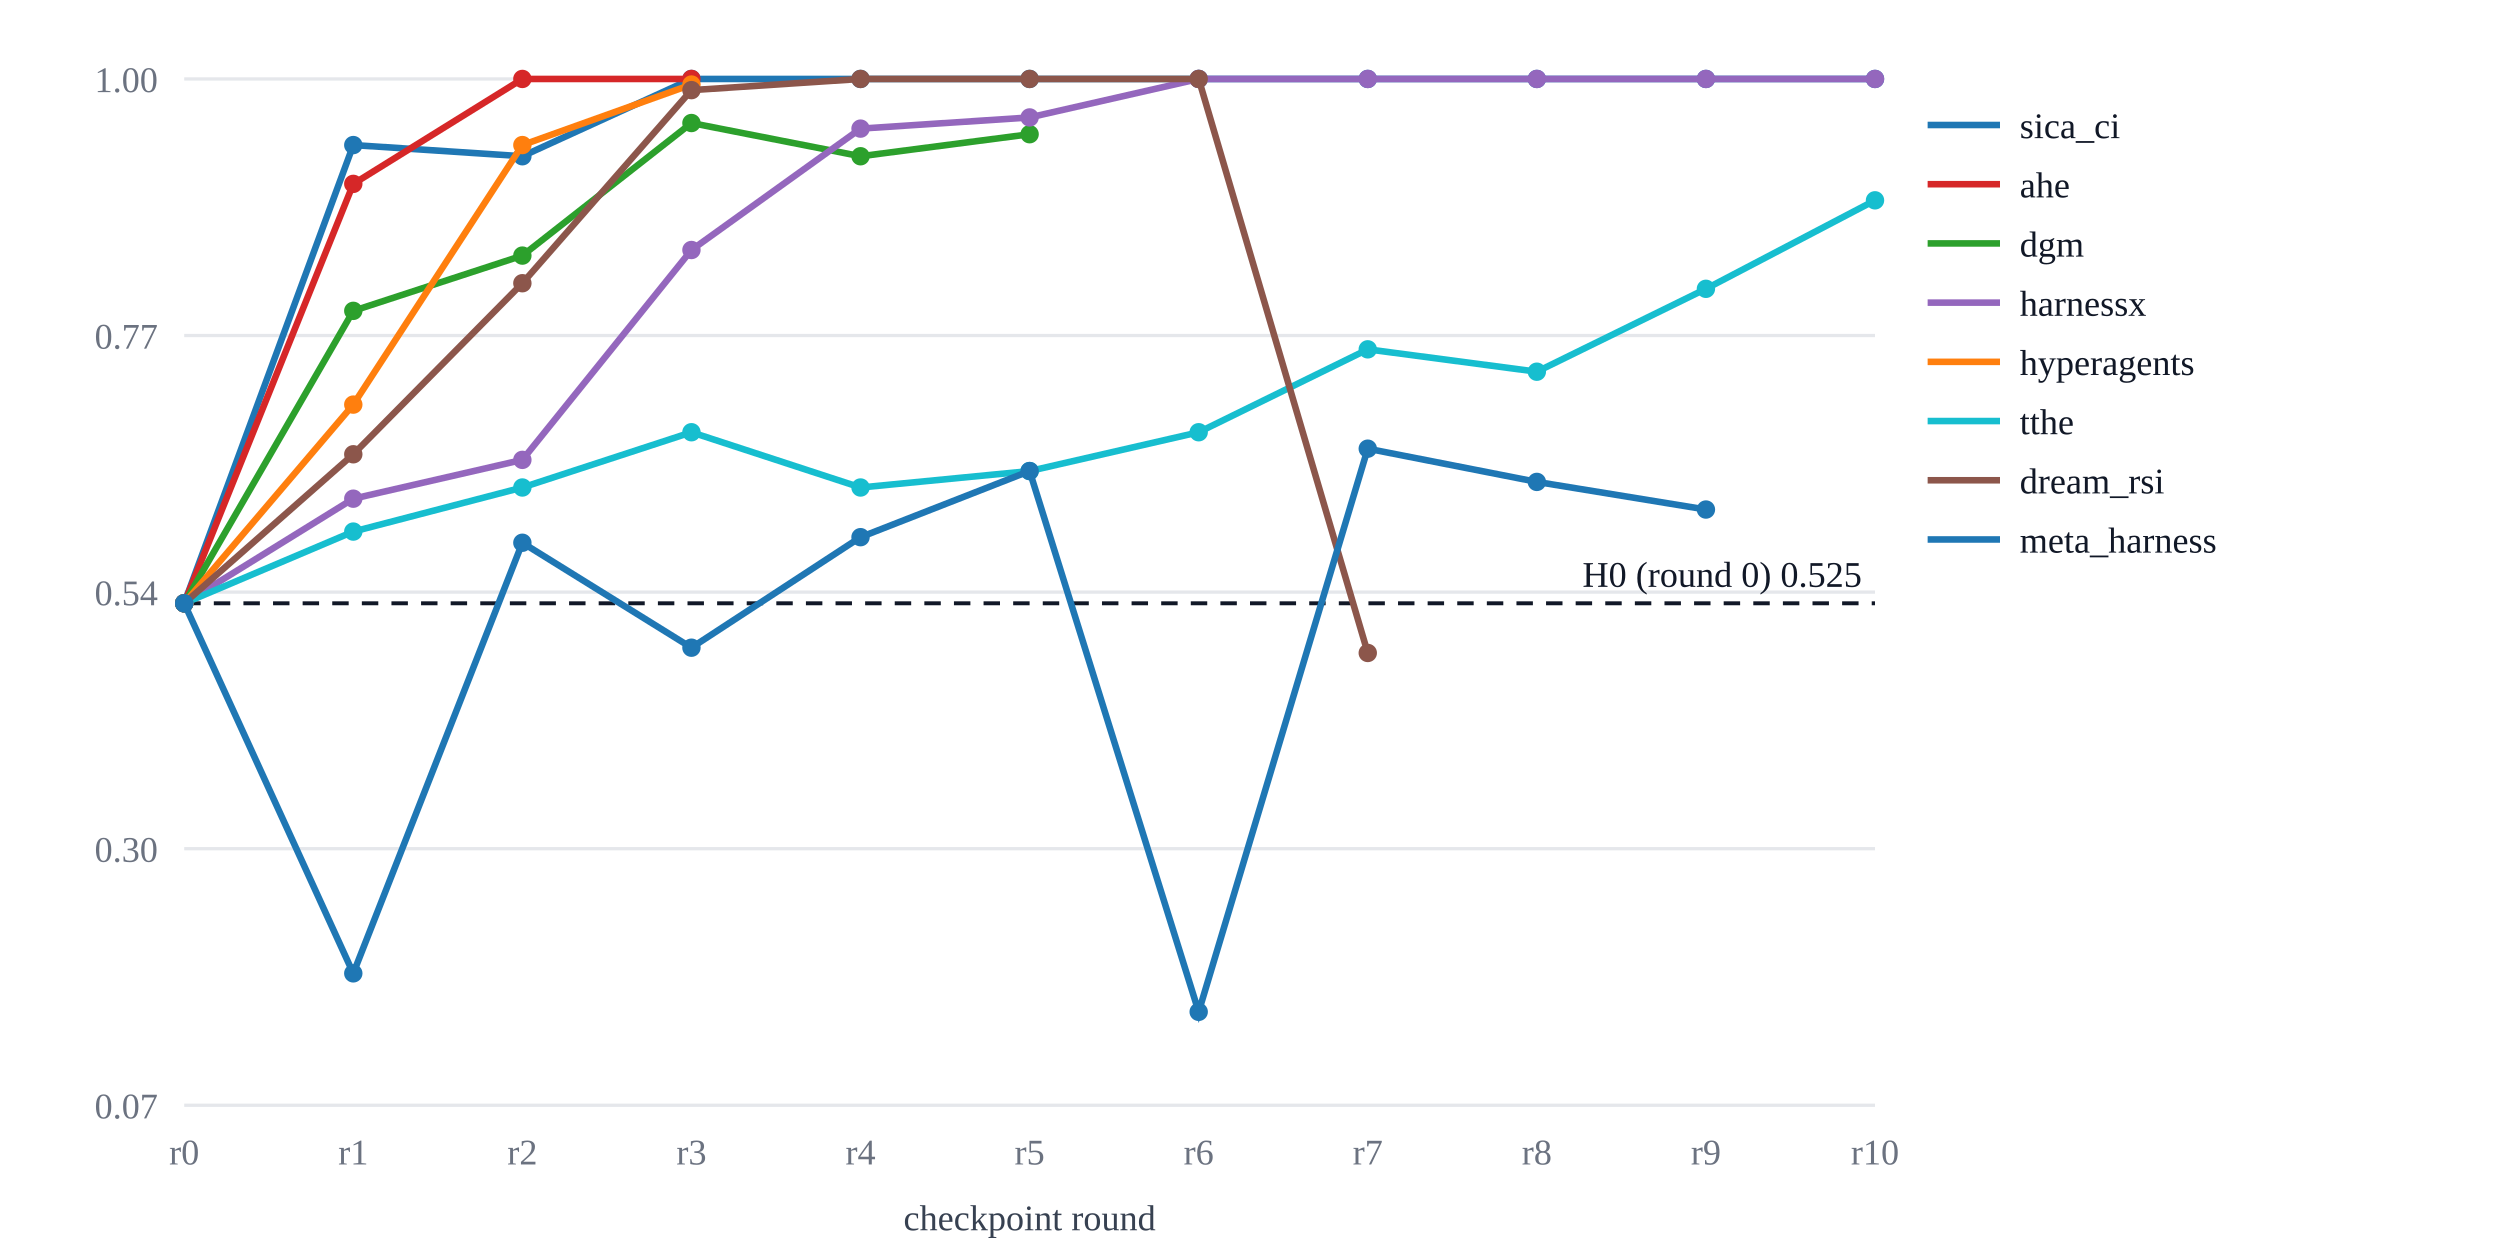
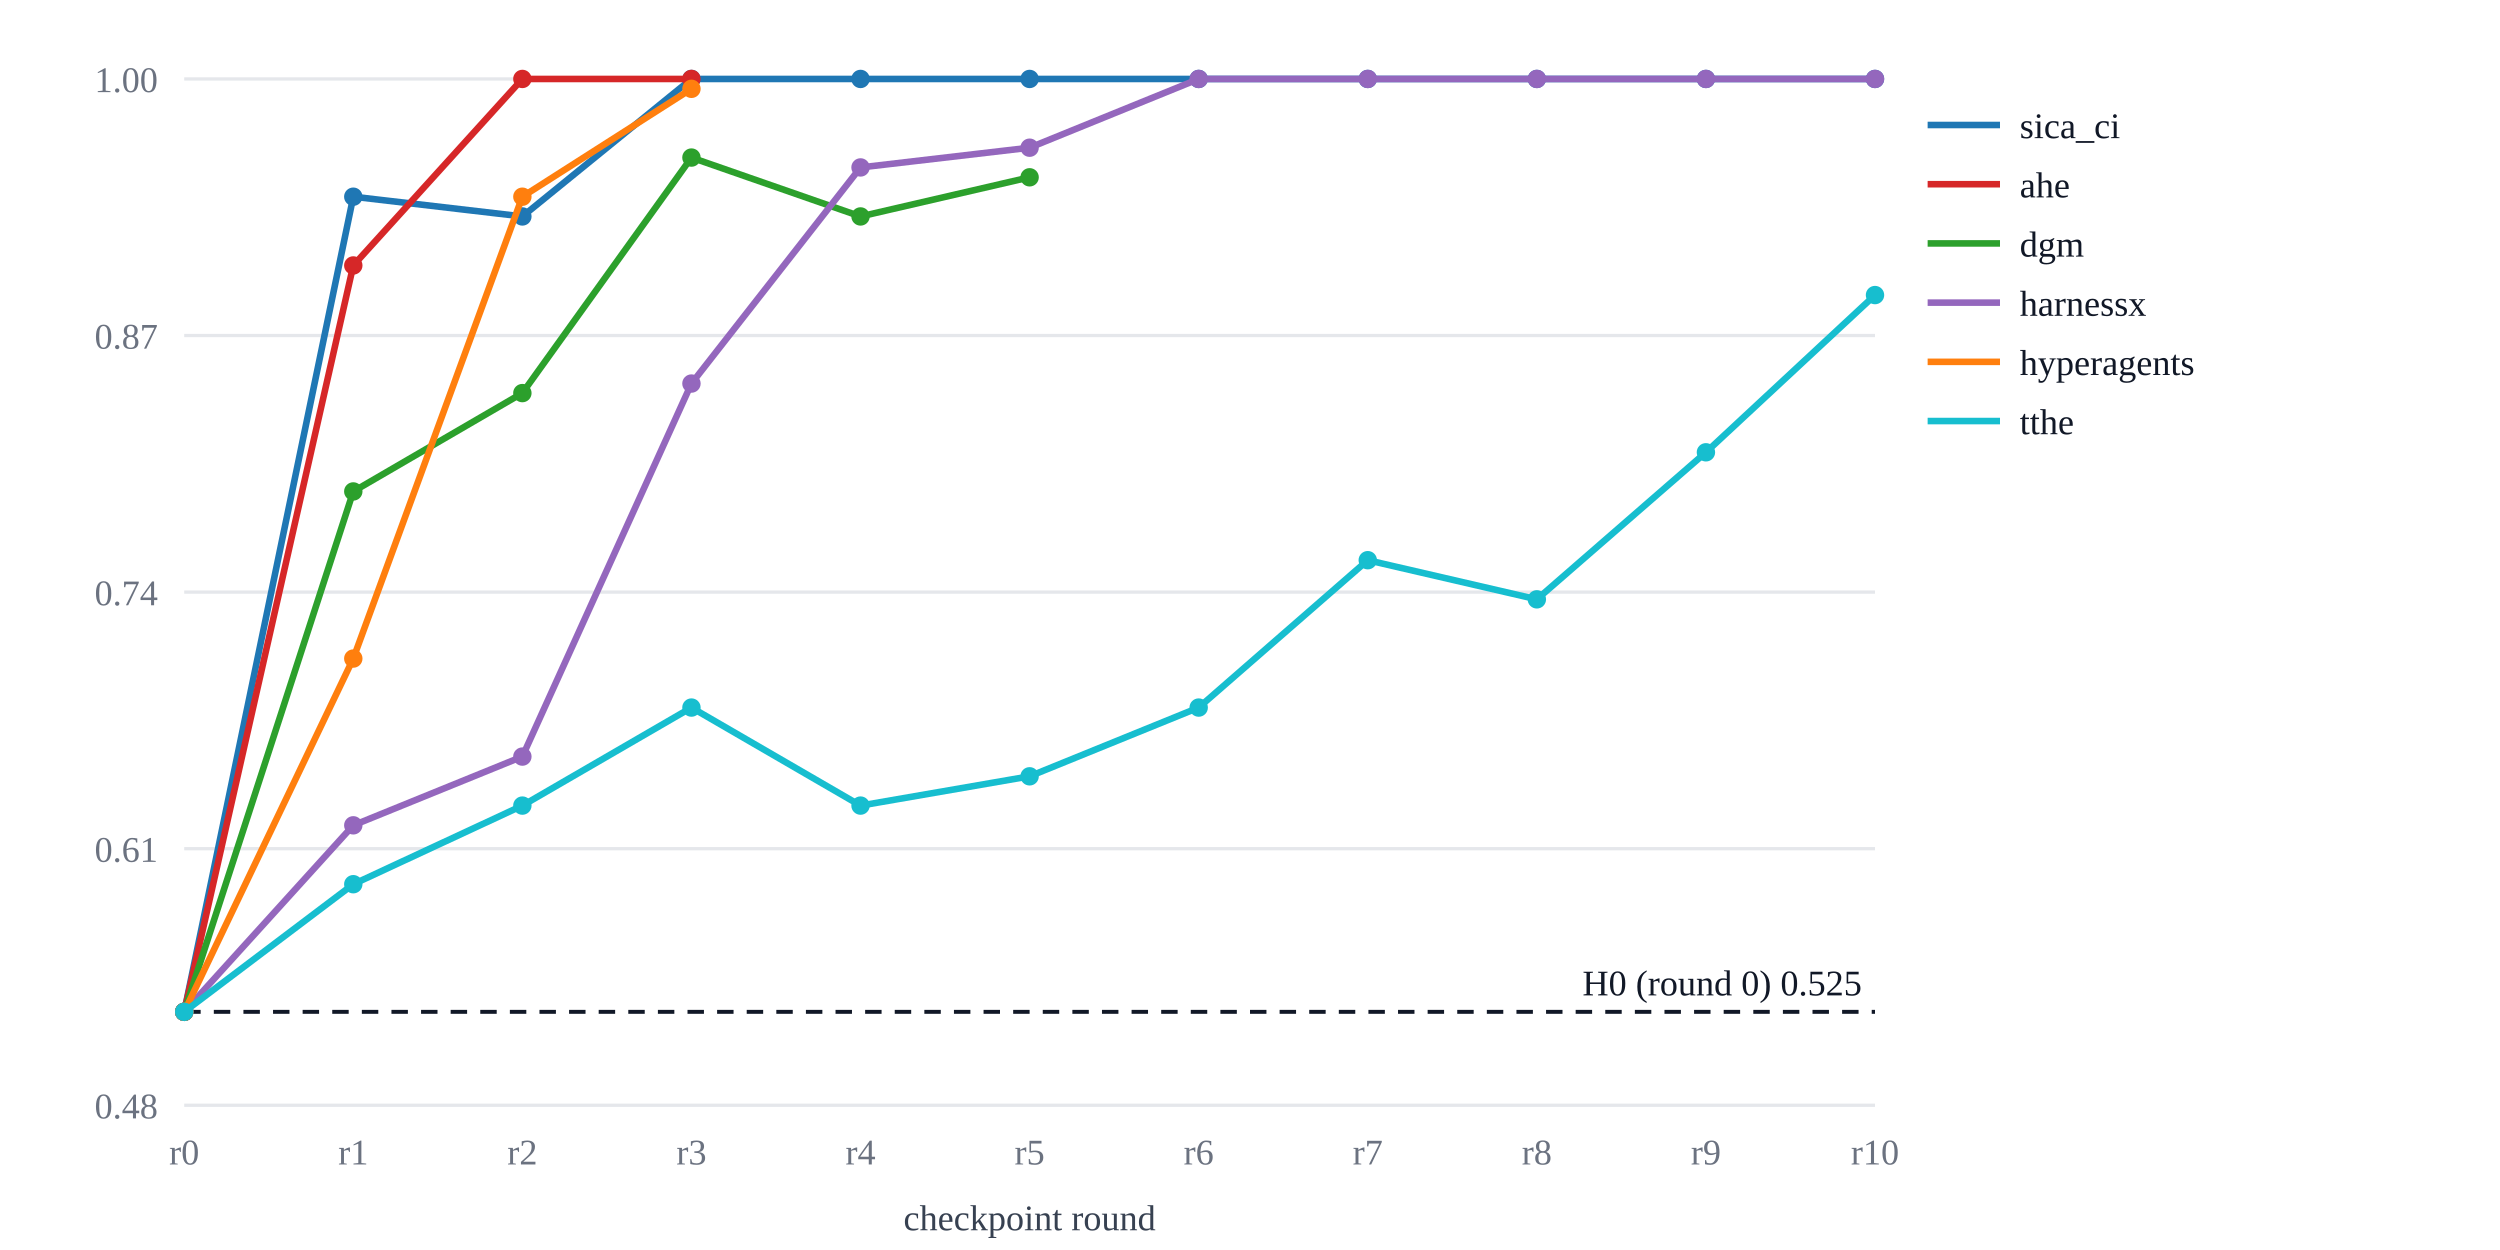
<svg xmlns="http://www.w3.org/2000/svg" width="760" height="380" viewBox="0 0 760 380" role="img" aria-label="Score by checkpoint round on valid_train">
  <rect width="760" height="380" fill="#ffffff" />
  <line x1="56" y1="336.0" x2="570" y2="336.0" stroke="#e5e7eb" stroke-width="1" />
-   <text x="48" y="340.0" font-size="11" fill="#6b7280" text-anchor="end">0.07</text>
+   <text x="48" y="340.0" font-size="11" fill="#6b7280" text-anchor="end">0.48</text>
  <line x1="56" y1="258.0" x2="570" y2="258.0" stroke="#e5e7eb" stroke-width="1" />
-   <text x="48" y="262.0" font-size="11" fill="#6b7280" text-anchor="end">0.30</text>
+   <text x="48" y="262.0" font-size="11" fill="#6b7280" text-anchor="end">0.61</text>
  <line x1="56" y1="180.0" x2="570" y2="180.0" stroke="#e5e7eb" stroke-width="1" />
-   <text x="48" y="184.0" font-size="11" fill="#6b7280" text-anchor="end">0.54</text>
+   <text x="48" y="184.0" font-size="11" fill="#6b7280" text-anchor="end">0.74</text>
  <line x1="56" y1="102.0" x2="570" y2="102.0" stroke="#e5e7eb" stroke-width="1" />
-   <text x="48" y="106.0" font-size="11" fill="#6b7280" text-anchor="end">0.77</text>
+   <text x="48" y="106.0" font-size="11" fill="#6b7280" text-anchor="end">0.87</text>
  <line x1="56" y1="24.0" x2="570" y2="24.0" stroke="#e5e7eb" stroke-width="1" />
  <text x="48" y="28.0" font-size="11" fill="#6b7280" text-anchor="end">1.00</text>
  <text x="56.0" y="354" font-size="11" fill="#6b7280" text-anchor="middle">r0</text>
  <text x="107.4" y="354" font-size="11" fill="#6b7280" text-anchor="middle">r1</text>
  <text x="158.8" y="354" font-size="11" fill="#6b7280" text-anchor="middle">r2</text>
  <text x="210.2" y="354" font-size="11" fill="#6b7280" text-anchor="middle">r3</text>
  <text x="261.6" y="354" font-size="11" fill="#6b7280" text-anchor="middle">r4</text>
  <text x="313.0" y="354" font-size="11" fill="#6b7280" text-anchor="middle">r5</text>
  <text x="364.4" y="354" font-size="11" fill="#6b7280" text-anchor="middle">r6</text>
  <text x="415.8" y="354" font-size="11" fill="#6b7280" text-anchor="middle">r7</text>
  <text x="467.2" y="354" font-size="11" fill="#6b7280" text-anchor="middle">r8</text>
  <text x="518.6" y="354" font-size="11" fill="#6b7280" text-anchor="middle">r9</text>
  <text x="570.0" y="354" font-size="11" fill="#6b7280" text-anchor="middle">r10</text>
-   <line x1="56" y1="183.4" x2="570" y2="183.4" stroke="#111827" stroke-width="1.2" stroke-dasharray="5 4" />
-   <text x="566" y="178.4" font-size="11" fill="#111827" text-anchor="end">H0 (round 0) 0.525</text>
+   <line x1="56" y1="307.6" x2="570" y2="307.6" stroke="#111827" stroke-width="1.2" stroke-dasharray="5 4" />
+   <text x="566" y="302.6" font-size="11" fill="#111827" text-anchor="end">H0 (round 0) 0.525</text>
  <g data-method-line="sica_ci">
-     <path d="M56.0,183.4 L107.4,44.1 L158.8,47.5 L210.2,24.0 L261.6,24.0 L313.0,24.0 L364.4,24.0 L415.8,24.0 L467.2,24.0 L518.6,24.0 L570.0,24.0" fill="none" stroke="#1f77b4" stroke-width="2" />
-     <circle cx="56.0" cy="183.4" r="2.8" fill="#1f77b4" />
-     <circle cx="107.4" cy="44.1" r="2.8" fill="#1f77b4" />
-     <circle cx="158.8" cy="47.5" r="2.8" fill="#1f77b4" />
+     <path d="M56.0,307.6 L107.4,59.8 L158.8,65.8 L210.2,24.0 L261.6,24.0 L313.0,24.0 L364.4,24.0 L415.8,24.0 L467.2,24.0 L518.6,24.0 L570.0,24.0" fill="none" stroke="#1f77b4" stroke-width="2" />
+     <circle cx="56.0" cy="307.6" r="2.8" fill="#1f77b4" />
+     <circle cx="107.4" cy="59.8" r="2.8" fill="#1f77b4" />
+     <circle cx="158.8" cy="65.8" r="2.8" fill="#1f77b4" />
    <circle cx="210.2" cy="24.0" r="2.8" fill="#1f77b4" />
    <circle cx="261.6" cy="24.0" r="2.8" fill="#1f77b4" />
    <circle cx="313.0" cy="24.0" r="2.8" fill="#1f77b4" />
    <circle cx="364.4" cy="24.0" r="2.8" fill="#1f77b4" />
    <circle cx="415.8" cy="24.0" r="2.8" fill="#1f77b4" />
    <circle cx="467.2" cy="24.0" r="2.8" fill="#1f77b4" />
    <circle cx="518.6" cy="24.0" r="2.8" fill="#1f77b4" />
    <circle cx="570.0" cy="24.0" r="2.8" fill="#1f77b4" />
    <line x1="586" y1="38" x2="608" y2="38" stroke="#1f77b4" stroke-width="2" />
    <text x="614" y="42" font-size="11" fill="#111827">sica_ci</text>
  </g>
  <g data-method-line="ahe">
-     <path d="M56.0,183.4 L107.4,55.9 L158.8,24.0 L210.2,24.0" fill="none" stroke="#d62728" stroke-width="2" />
-     <circle cx="56.0" cy="183.4" r="2.8" fill="#d62728" />
-     <circle cx="107.4" cy="55.9" r="2.8" fill="#d62728" />
+     <path d="M56.0,307.6 L107.4,80.7 L158.8,24.0 L210.2,24.0" fill="none" stroke="#d62728" stroke-width="2" />
+     <circle cx="56.0" cy="307.6" r="2.8" fill="#d62728" />
+     <circle cx="107.4" cy="80.7" r="2.8" fill="#d62728" />
    <circle cx="158.8" cy="24.0" r="2.8" fill="#d62728" />
    <circle cx="210.2" cy="24.0" r="2.8" fill="#d62728" />
    <line x1="586" y1="56" x2="608" y2="56" stroke="#d62728" stroke-width="2" />
    <text x="614" y="60" font-size="11" fill="#111827">ahe</text>
  </g>
  <g data-method-line="dgm">
-     <path d="M56.0,183.4 L107.4,94.5 L158.8,77.7 L210.2,37.4 L261.6,47.5 L313.0,40.8" fill="none" stroke="#2ca02c" stroke-width="2" />
-     <circle cx="56.0" cy="183.4" r="2.8" fill="#2ca02c" />
-     <circle cx="107.4" cy="94.5" r="2.8" fill="#2ca02c" />
-     <circle cx="158.8" cy="77.7" r="2.8" fill="#2ca02c" />
-     <circle cx="210.2" cy="37.4" r="2.8" fill="#2ca02c" />
-     <circle cx="261.6" cy="47.5" r="2.8" fill="#2ca02c" />
-     <circle cx="313.0" cy="40.8" r="2.8" fill="#2ca02c" />
+     <path d="M56.0,307.6 L107.4,149.4 L158.8,119.5 L210.2,47.9 L261.6,65.8 L313.0,53.9" fill="none" stroke="#2ca02c" stroke-width="2" />
+     <circle cx="56.0" cy="307.6" r="2.8" fill="#2ca02c" />
+     <circle cx="107.4" cy="149.4" r="2.8" fill="#2ca02c" />
+     <circle cx="158.8" cy="119.5" r="2.8" fill="#2ca02c" />
+     <circle cx="210.2" cy="47.9" r="2.8" fill="#2ca02c" />
+     <circle cx="261.6" cy="65.8" r="2.8" fill="#2ca02c" />
+     <circle cx="313.0" cy="53.9" r="2.8" fill="#2ca02c" />
    <line x1="586" y1="74" x2="608" y2="74" stroke="#2ca02c" stroke-width="2" />
    <text x="614" y="78" font-size="11" fill="#111827">dgm</text>
  </g>
  <g data-method-line="harnessx">
-     <path d="M56.0,183.4 L107.4,151.6 L158.8,139.8 L210.2,76.0 L261.6,39.1 L313.0,35.7 L364.4,24.0 L415.8,24.0 L467.2,24.0 L518.6,24.0 L570.0,24.0" fill="none" stroke="#9467bd" stroke-width="2" />
-     <circle cx="56.0" cy="183.4" r="2.8" fill="#9467bd" />
-     <circle cx="107.4" cy="151.6" r="2.8" fill="#9467bd" />
-     <circle cx="158.8" cy="139.8" r="2.8" fill="#9467bd" />
-     <circle cx="210.2" cy="76.0" r="2.8" fill="#9467bd" />
-     <circle cx="261.6" cy="39.1" r="2.8" fill="#9467bd" />
-     <circle cx="313.0" cy="35.7" r="2.8" fill="#9467bd" />
+     <path d="M56.0,307.6 L107.4,250.9 L158.8,230.0 L210.2,116.6 L261.6,50.9 L313.0,44.9 L364.4,24.0 L415.8,24.0 L467.2,24.0 L518.6,24.0 L570.0,24.0" fill="none" stroke="#9467bd" stroke-width="2" />
+     <circle cx="56.0" cy="307.6" r="2.8" fill="#9467bd" />
+     <circle cx="107.4" cy="250.9" r="2.8" fill="#9467bd" />
+     <circle cx="158.8" cy="230.0" r="2.8" fill="#9467bd" />
+     <circle cx="210.2" cy="116.6" r="2.8" fill="#9467bd" />
+     <circle cx="261.6" cy="50.9" r="2.8" fill="#9467bd" />
+     <circle cx="313.0" cy="44.9" r="2.8" fill="#9467bd" />
    <circle cx="364.4" cy="24.0" r="2.8" fill="#9467bd" />
    <circle cx="415.8" cy="24.0" r="2.8" fill="#9467bd" />
    <circle cx="467.2" cy="24.0" r="2.8" fill="#9467bd" />
    <circle cx="518.6" cy="24.0" r="2.8" fill="#9467bd" />
    <circle cx="570.0" cy="24.0" r="2.8" fill="#9467bd" />
    <line x1="586" y1="92" x2="608" y2="92" stroke="#9467bd" stroke-width="2" />
    <text x="614" y="96" font-size="11" fill="#111827">harnessx</text>
  </g>
  <g data-method-line="hyperagents">
-     <path d="M56.0,183.4 L107.4,123.0 L158.8,44.1 L210.2,25.7" fill="none" stroke="#ff7f0e" stroke-width="2" />
-     <circle cx="56.0" cy="183.4" r="2.8" fill="#ff7f0e" />
-     <circle cx="107.4" cy="123.0" r="2.8" fill="#ff7f0e" />
-     <circle cx="158.8" cy="44.1" r="2.8" fill="#ff7f0e" />
-     <circle cx="210.2" cy="25.7" r="2.8" fill="#ff7f0e" />
+     <path d="M56.0,307.6 L107.4,200.2 L158.8,59.8 L210.2,27.0" fill="none" stroke="#ff7f0e" stroke-width="2" />
+     <circle cx="56.0" cy="307.6" r="2.8" fill="#ff7f0e" />
+     <circle cx="107.4" cy="200.2" r="2.8" fill="#ff7f0e" />
+     <circle cx="158.8" cy="59.8" r="2.8" fill="#ff7f0e" />
+     <circle cx="210.2" cy="27.0" r="2.8" fill="#ff7f0e" />
    <line x1="586" y1="110" x2="608" y2="110" stroke="#ff7f0e" stroke-width="2" />
    <text x="614" y="114" font-size="11" fill="#111827">hyperagents</text>
  </g>
  <g data-method-line="tthe">
-     <path d="M56.0,183.4 L107.4,161.6 L158.8,148.2 L210.2,131.4 L261.6,148.2 L313.0,143.2 L364.4,131.4 L415.8,106.2 L467.2,113.0 L518.6,87.8 L570.0,60.9" fill="none" stroke="#17becf" stroke-width="2" />
-     <circle cx="56.0" cy="183.4" r="2.8" fill="#17becf" />
-     <circle cx="107.4" cy="161.6" r="2.8" fill="#17becf" />
-     <circle cx="158.8" cy="148.2" r="2.8" fill="#17becf" />
-     <circle cx="210.2" cy="131.4" r="2.8" fill="#17becf" />
-     <circle cx="261.6" cy="148.2" r="2.8" fill="#17becf" />
-     <circle cx="313.0" cy="143.2" r="2.8" fill="#17becf" />
-     <circle cx="364.4" cy="131.4" r="2.8" fill="#17becf" />
-     <circle cx="415.8" cy="106.2" r="2.8" fill="#17becf" />
-     <circle cx="467.2" cy="113.0" r="2.8" fill="#17becf" />
-     <circle cx="518.6" cy="87.8" r="2.8" fill="#17becf" />
-     <circle cx="570.0" cy="60.9" r="2.8" fill="#17becf" />
+     <path d="M56.0,307.6 L107.4,268.8 L158.8,244.9 L210.2,215.1 L261.6,244.9 L313.0,236.0 L364.4,215.1 L415.8,170.3 L467.2,182.2 L518.6,137.5 L570.0,89.7" fill="none" stroke="#17becf" stroke-width="2" />
+     <circle cx="56.0" cy="307.6" r="2.8" fill="#17becf" />
+     <circle cx="107.4" cy="268.8" r="2.8" fill="#17becf" />
+     <circle cx="158.8" cy="244.9" r="2.8" fill="#17becf" />
+     <circle cx="210.2" cy="215.1" r="2.8" fill="#17becf" />
+     <circle cx="261.6" cy="244.9" r="2.8" fill="#17becf" />
+     <circle cx="313.0" cy="236.0" r="2.8" fill="#17becf" />
+     <circle cx="364.4" cy="215.1" r="2.8" fill="#17becf" />
+     <circle cx="415.8" cy="170.3" r="2.8" fill="#17becf" />
+     <circle cx="467.2" cy="182.2" r="2.8" fill="#17becf" />
+     <circle cx="518.6" cy="137.5" r="2.8" fill="#17becf" />
+     <circle cx="570.0" cy="89.7" r="2.8" fill="#17becf" />
    <line x1="586" y1="128" x2="608" y2="128" stroke="#17becf" stroke-width="2" />
    <text x="614" y="132" font-size="11" fill="#111827">tthe</text>
  </g>
-   <g data-method-line="dream_rsi">
-     <path d="M56.0,183.4 L107.4,138.1 L158.8,86.1 L210.2,27.4 L261.6,24.0 L313.0,24.0 L364.4,24.0 L415.8,198.5" fill="none" stroke="#8c564b" stroke-width="2" />
-     <circle cx="56.0" cy="183.4" r="2.8" fill="#8c564b" />
-     <circle cx="107.4" cy="138.1" r="2.8" fill="#8c564b" />
-     <circle cx="158.8" cy="86.1" r="2.8" fill="#8c564b" />
-     <circle cx="210.2" cy="27.4" r="2.8" fill="#8c564b" />
-     <circle cx="261.6" cy="24.0" r="2.8" fill="#8c564b" />
-     <circle cx="313.0" cy="24.0" r="2.8" fill="#8c564b" />
-     <circle cx="364.4" cy="24.0" r="2.8" fill="#8c564b" />
-     <circle cx="415.8" cy="198.5" r="2.8" fill="#8c564b" />
-     <line x1="586" y1="146" x2="608" y2="146" stroke="#8c564b" stroke-width="2" />
-     <text x="614" y="150" font-size="11" fill="#111827">dream_rsi</text>
-   </g>
-   <g data-method-line="meta_harness">
-     <path d="M56.0,183.4 L107.4,295.9 L158.8,165.0 L210.2,196.9 L261.6,163.3 L313.0,143.2 L364.4,307.6 L415.8,136.4 L467.2,146.5 L518.6,154.9" fill="none" stroke="#1f77b4" stroke-width="2" />
-     <circle cx="56.0" cy="183.4" r="2.8" fill="#1f77b4" />
-     <circle cx="107.4" cy="295.9" r="2.8" fill="#1f77b4" />
-     <circle cx="158.8" cy="165.0" r="2.8" fill="#1f77b4" />
-     <circle cx="210.2" cy="196.9" r="2.8" fill="#1f77b4" />
-     <circle cx="261.6" cy="163.3" r="2.8" fill="#1f77b4" />
-     <circle cx="313.0" cy="143.2" r="2.8" fill="#1f77b4" />
-     <circle cx="364.4" cy="307.6" r="2.8" fill="#1f77b4" />
-     <circle cx="415.8" cy="136.4" r="2.8" fill="#1f77b4" />
-     <circle cx="467.2" cy="146.5" r="2.8" fill="#1f77b4" />
-     <circle cx="518.6" cy="154.9" r="2.8" fill="#1f77b4" />
-     <line x1="586" y1="164" x2="608" y2="164" stroke="#1f77b4" stroke-width="2" />
-     <text x="614" y="168" font-size="11" fill="#111827">meta_harness</text>
-   </g>
  <text x="313" y="374" font-size="11" fill="#374151" text-anchor="middle">checkpoint round</text>
</svg>
